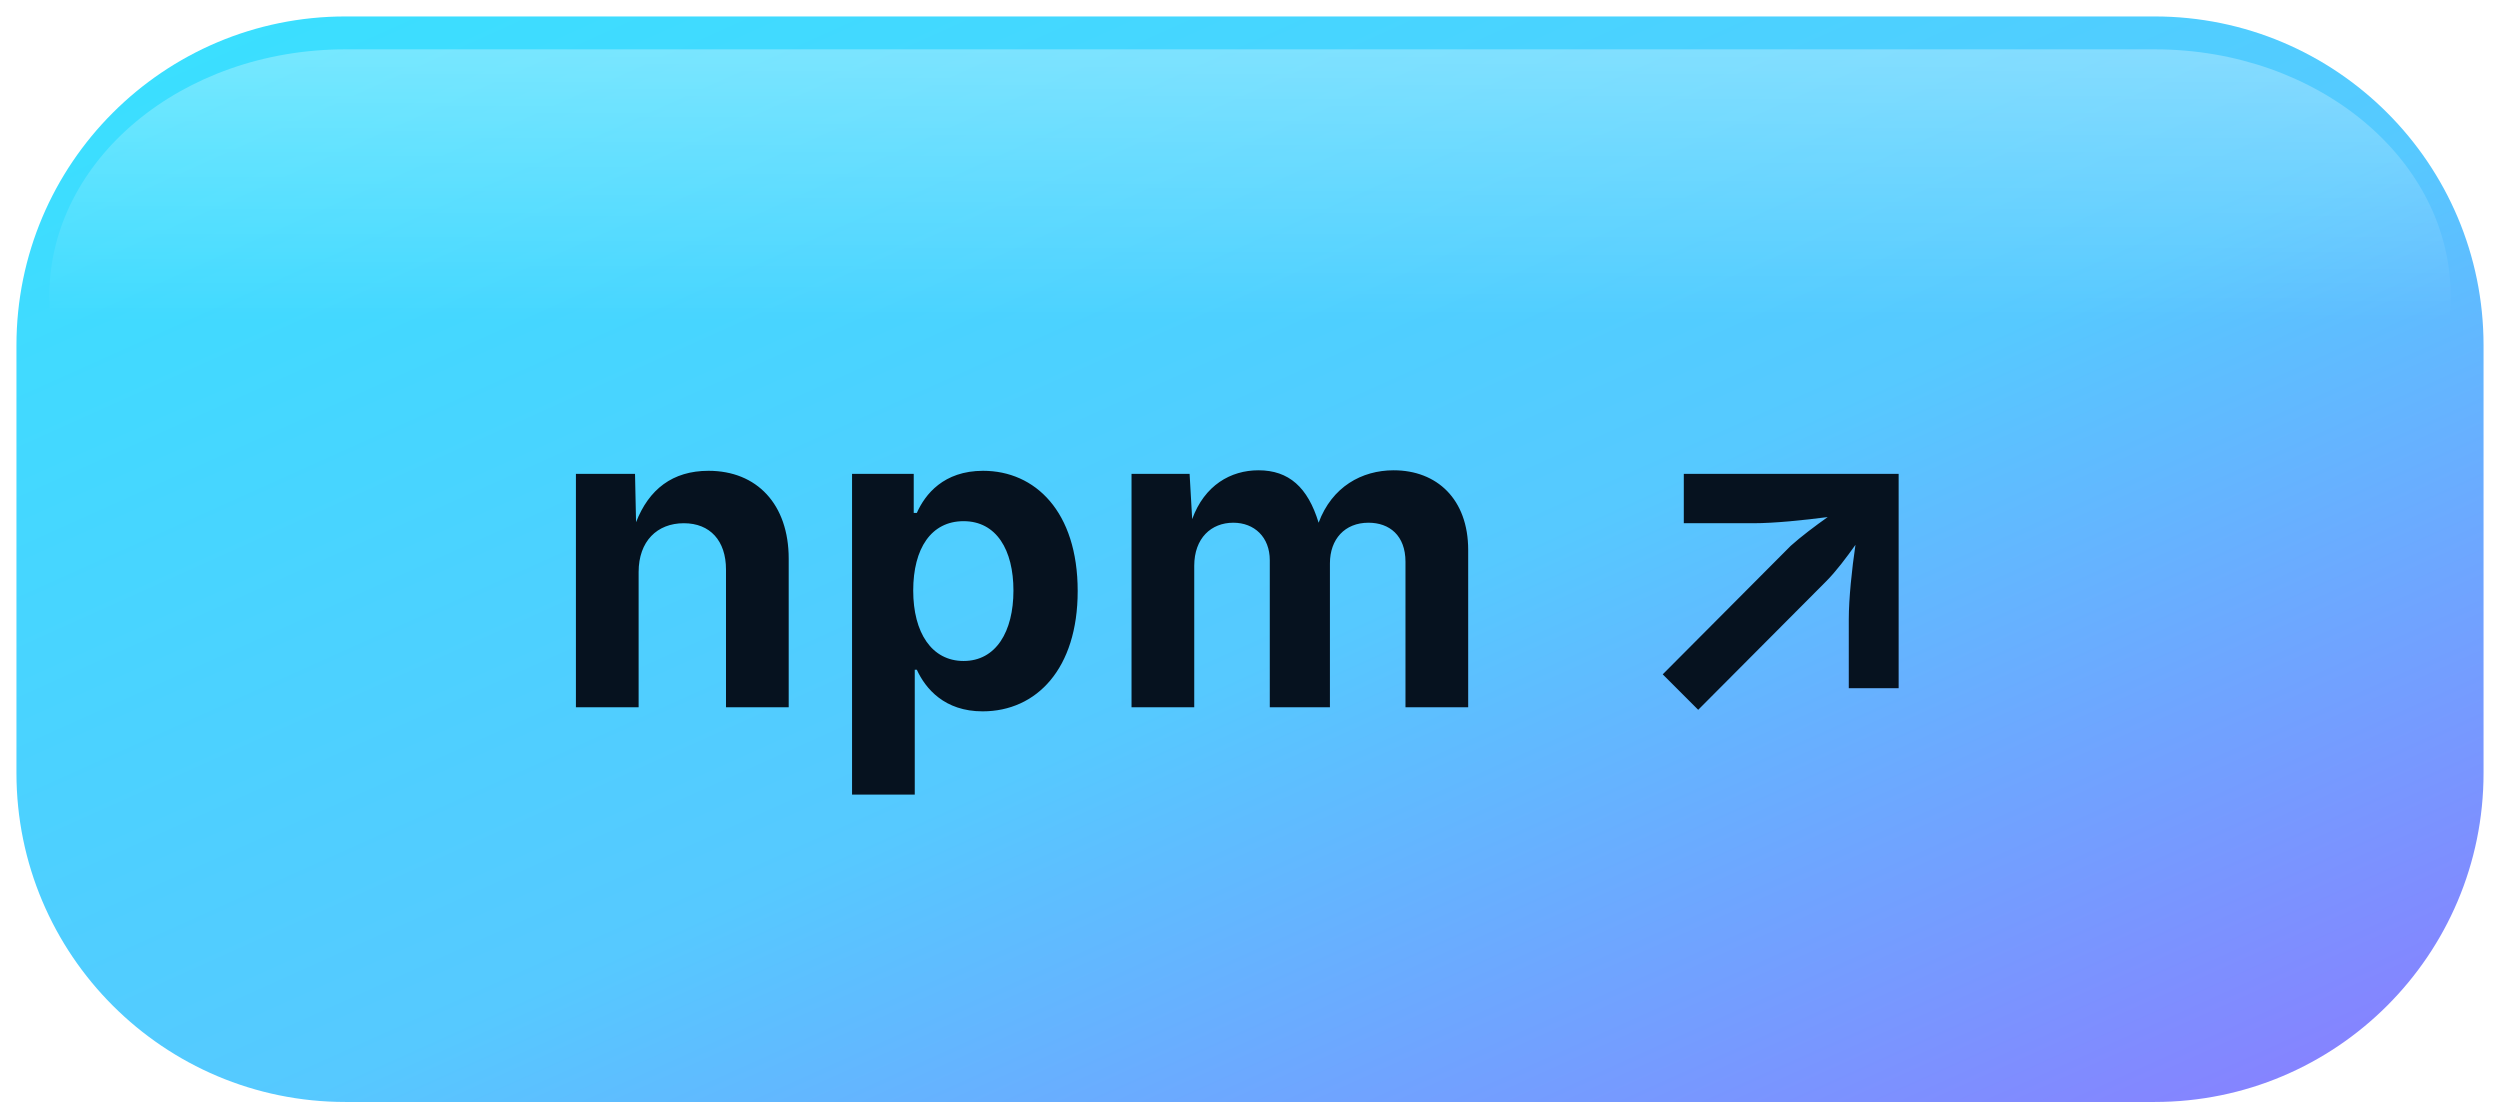
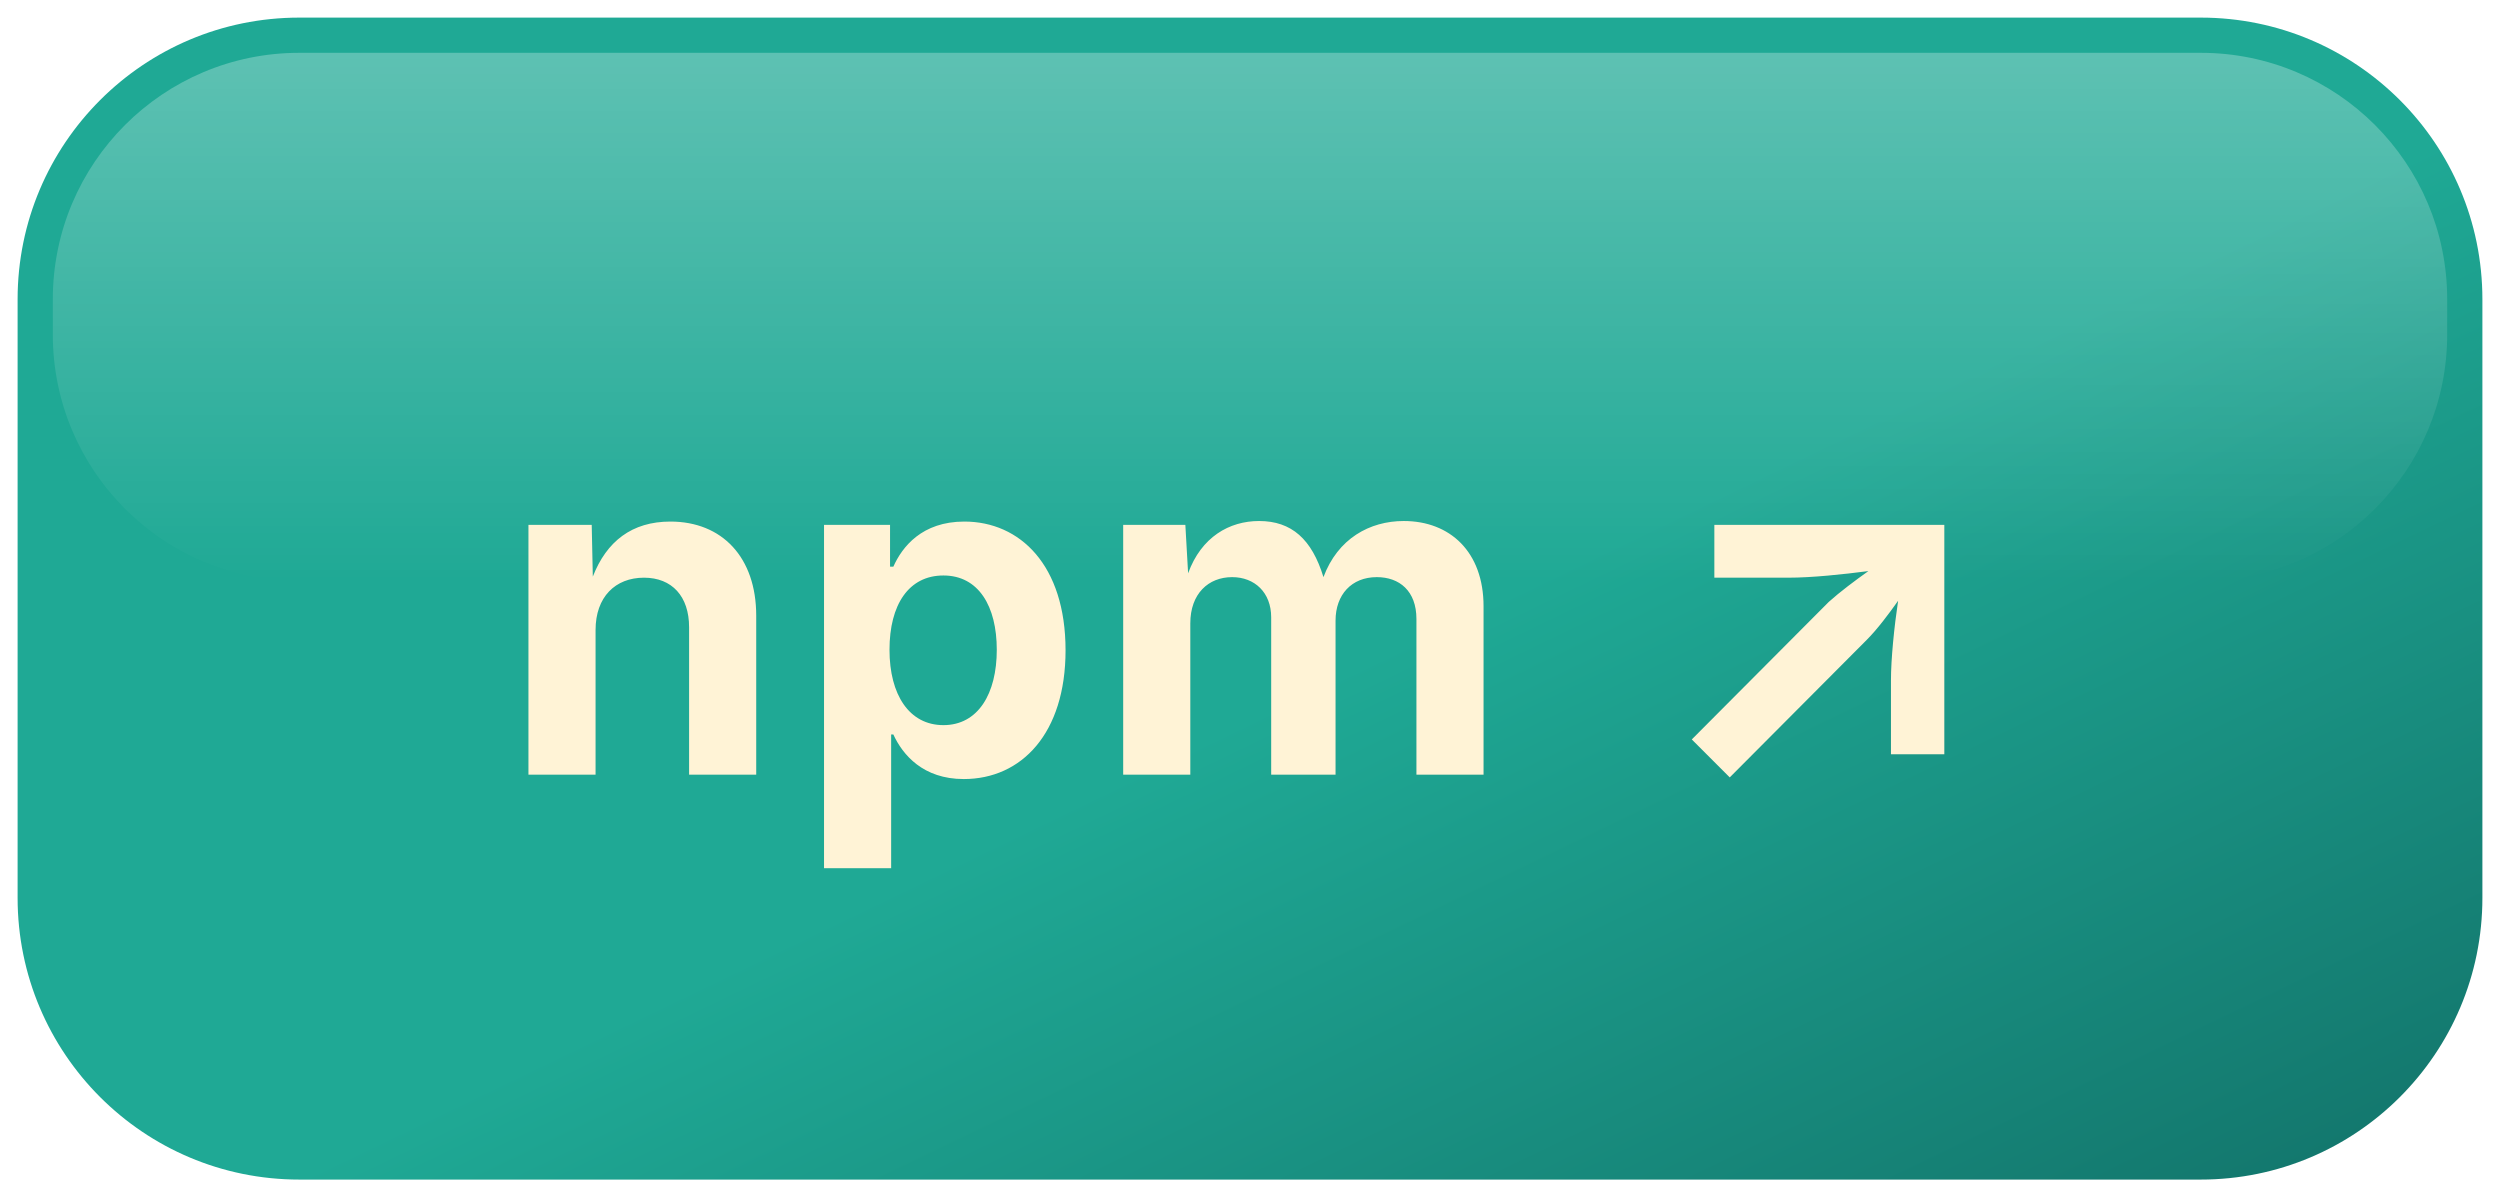
- <svg xmlns="http://www.w3.org/2000/svg" width="76" height="34" viewBox="0 0 76 34" role="img" aria-label="npm ↗">
+ <svg xmlns="http://www.w3.org/2000/svg" width="71" height="34" viewBox="0 0 71 34" role="img" aria-label="npm ↗">
  <defs>
-     <linearGradient id="g" x1="0" y1="0" x2="1" y2="1">
-       <stop offset="0" stop-color="#38e1ff" />
-       <stop offset="0.55" stop-color="#56c9ff" />
-       <stop offset="1" stop-color="#8b7bff" />
+     <linearGradient id="fill" x1="0" y1="0" x2="1" y2="1">
+       <stop offset="0" stop-color="#1FA995" />
+       <stop offset="0.55" stop-color="#1FA995" />
+       <stop offset="1" stop-color="#12736A" />
    </linearGradient>
-     <linearGradient id="s" x1="0" y1="0" x2="0" y2="1">
-       <stop offset="0" stop-color="#ffffff" stop-opacity="0.30" />
-       <stop offset="0.55" stop-color="#ffffff" stop-opacity="0" />
+     <linearGradient id="sheen" x1="0" y1="0" x2="0" y2="1">
+       <stop offset="0" stop-color="#ffffff" stop-opacity="0.28" />
+       <stop offset="1" stop-color="#ffffff" stop-opacity="0" />
    </linearGradient>
  </defs>
-   <rect x="0.5" y="0.5" width="75" height="33" rx="10" fill="url(#g)" />
-   <rect x="1.5" y="1.5" width="73" height="15" rx="9" fill="url(#s)" />
-   <text x="38" y="21.5" text-anchor="middle" font-family="Segoe UI, Inter, -apple-system, BlinkMacSystemFont, sans-serif" font-size="13" font-weight="700" fill="#06121f" letter-spacing="0.3">npm ↗</text>
+   <rect x="0.5" y="0.5" width="70" height="33" rx="8" fill="url(#fill)" />
+   <rect x="1.5" y="1.5" width="68" height="15" rx="7" fill="url(#sheen)" />
+   <text x="35.5" y="22" text-anchor="middle" font-family="Segoe UI, Inter, -apple-system, BlinkMacSystemFont, Helvetica, Arial, sans-serif" font-size="13" font-weight="700" letter-spacing="0.3" fill="#FFF3D6">npm ↗</text>
</svg>
